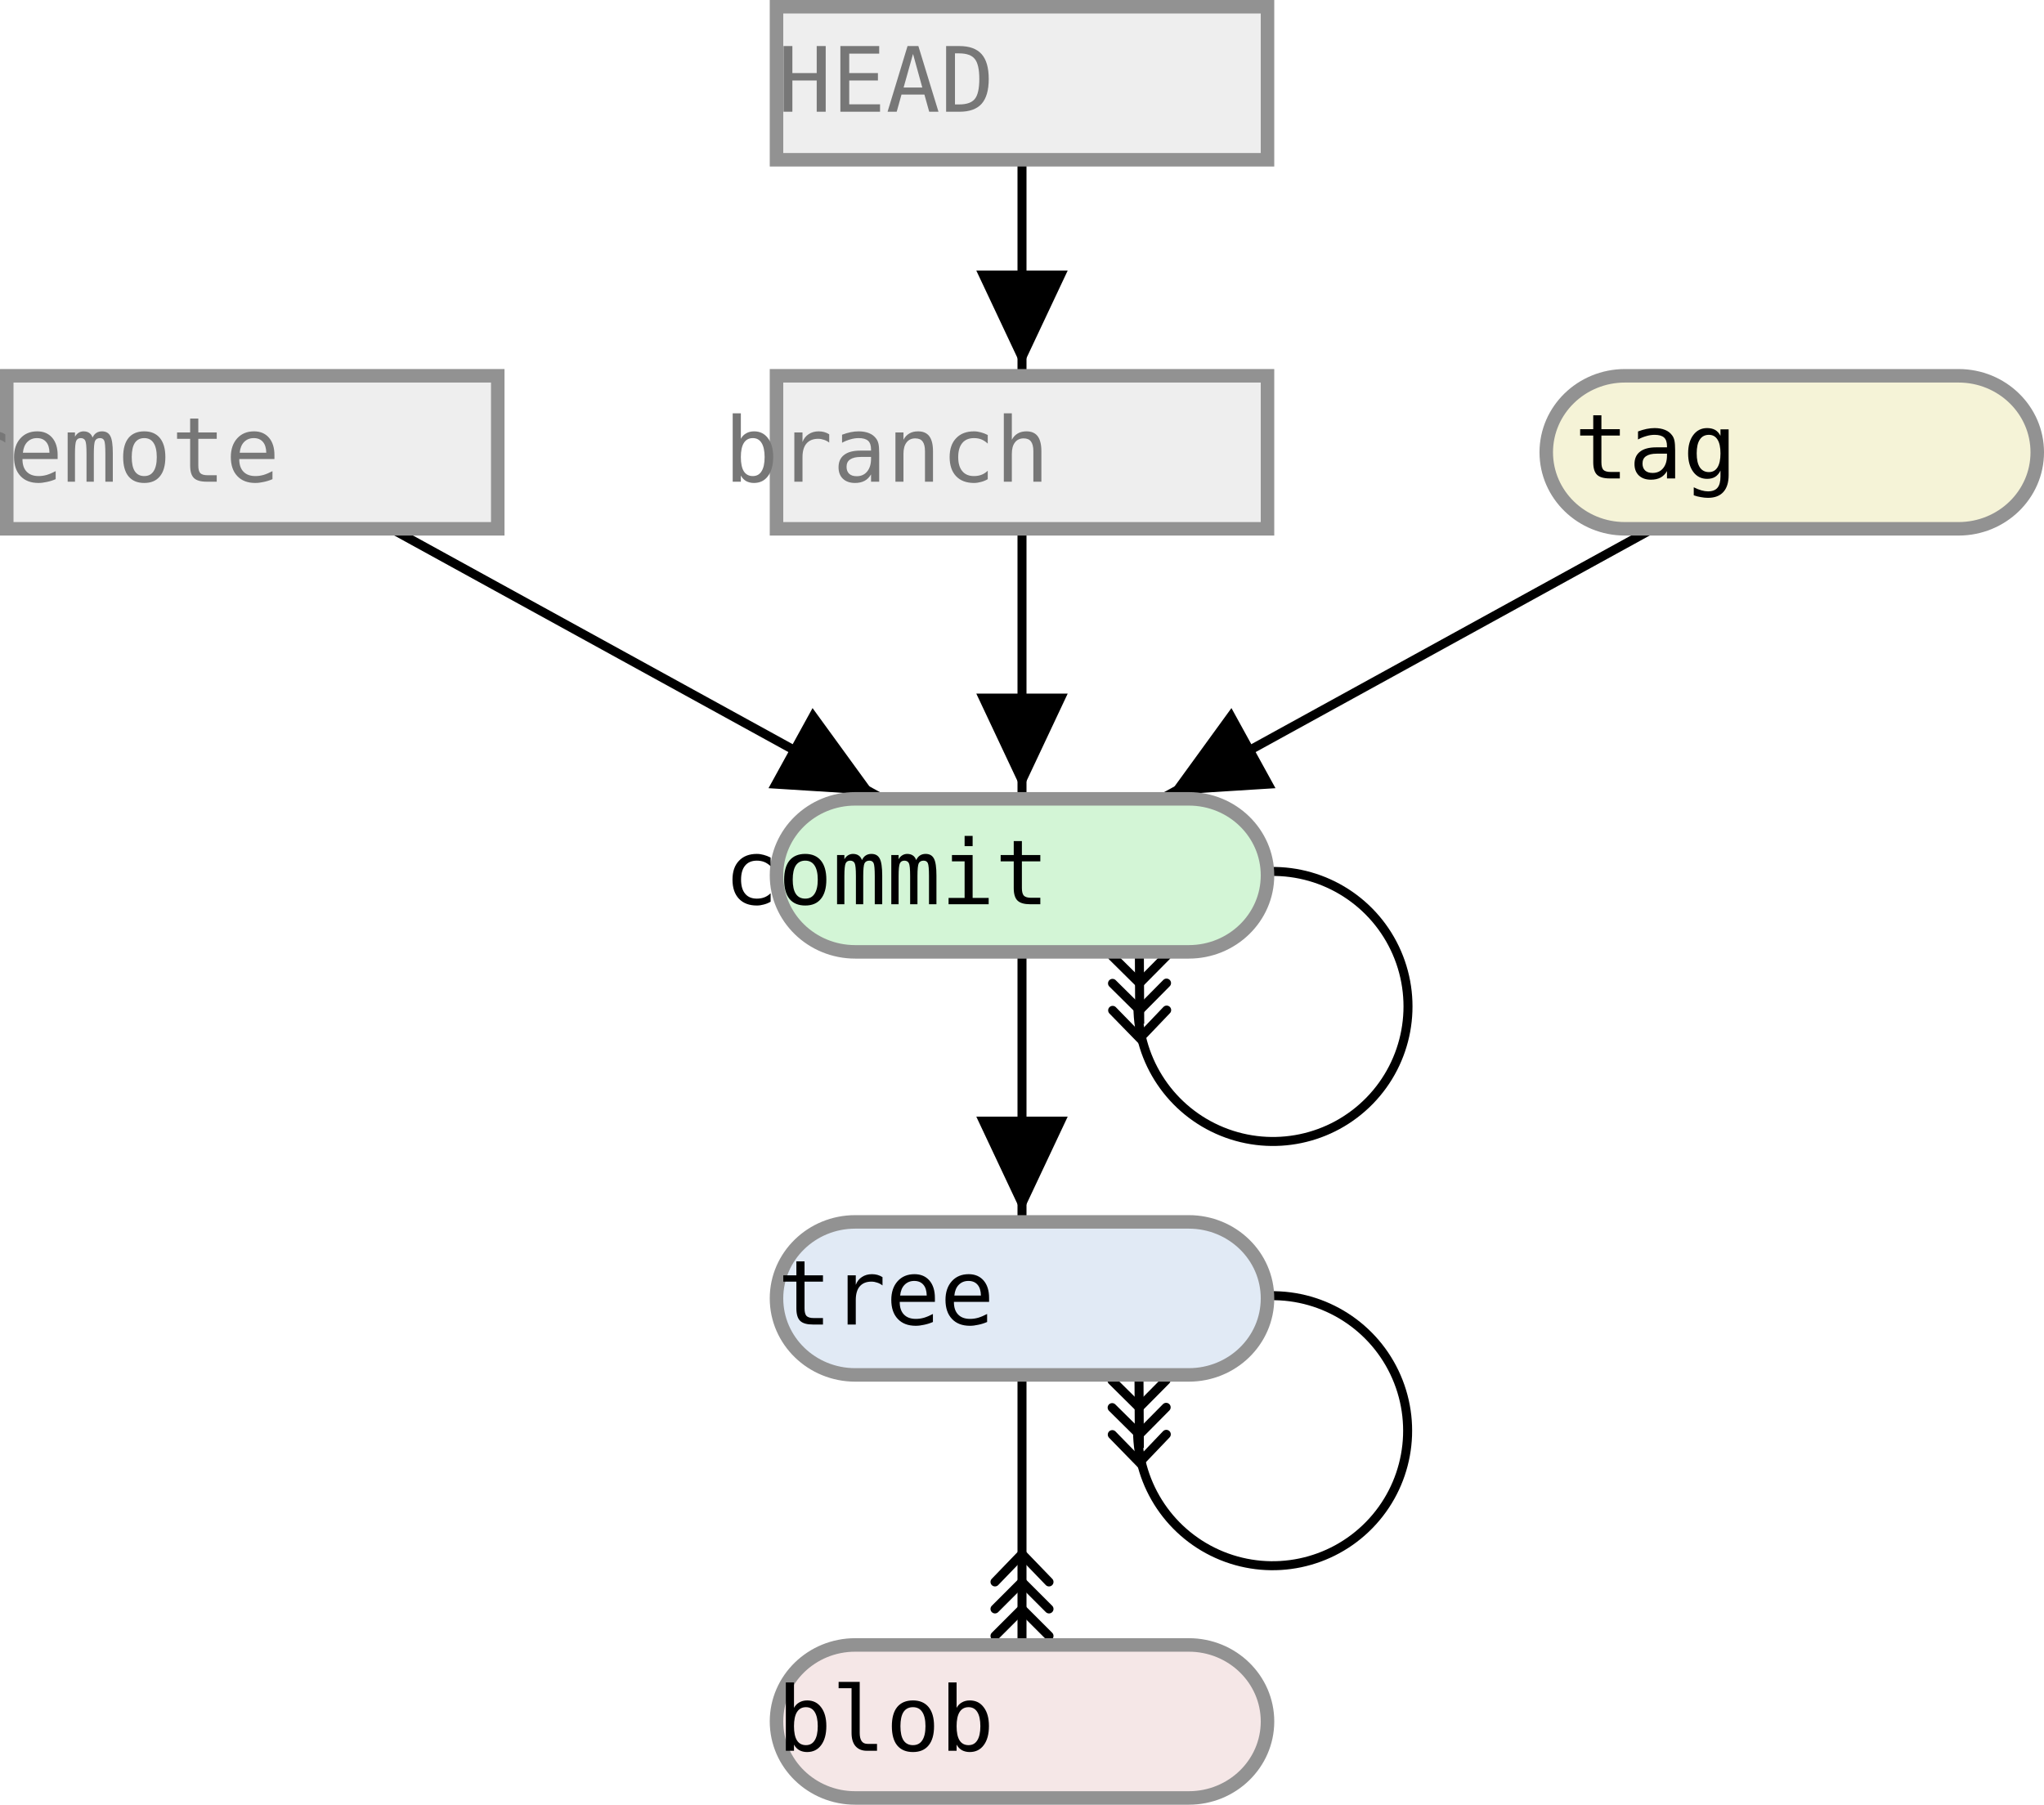
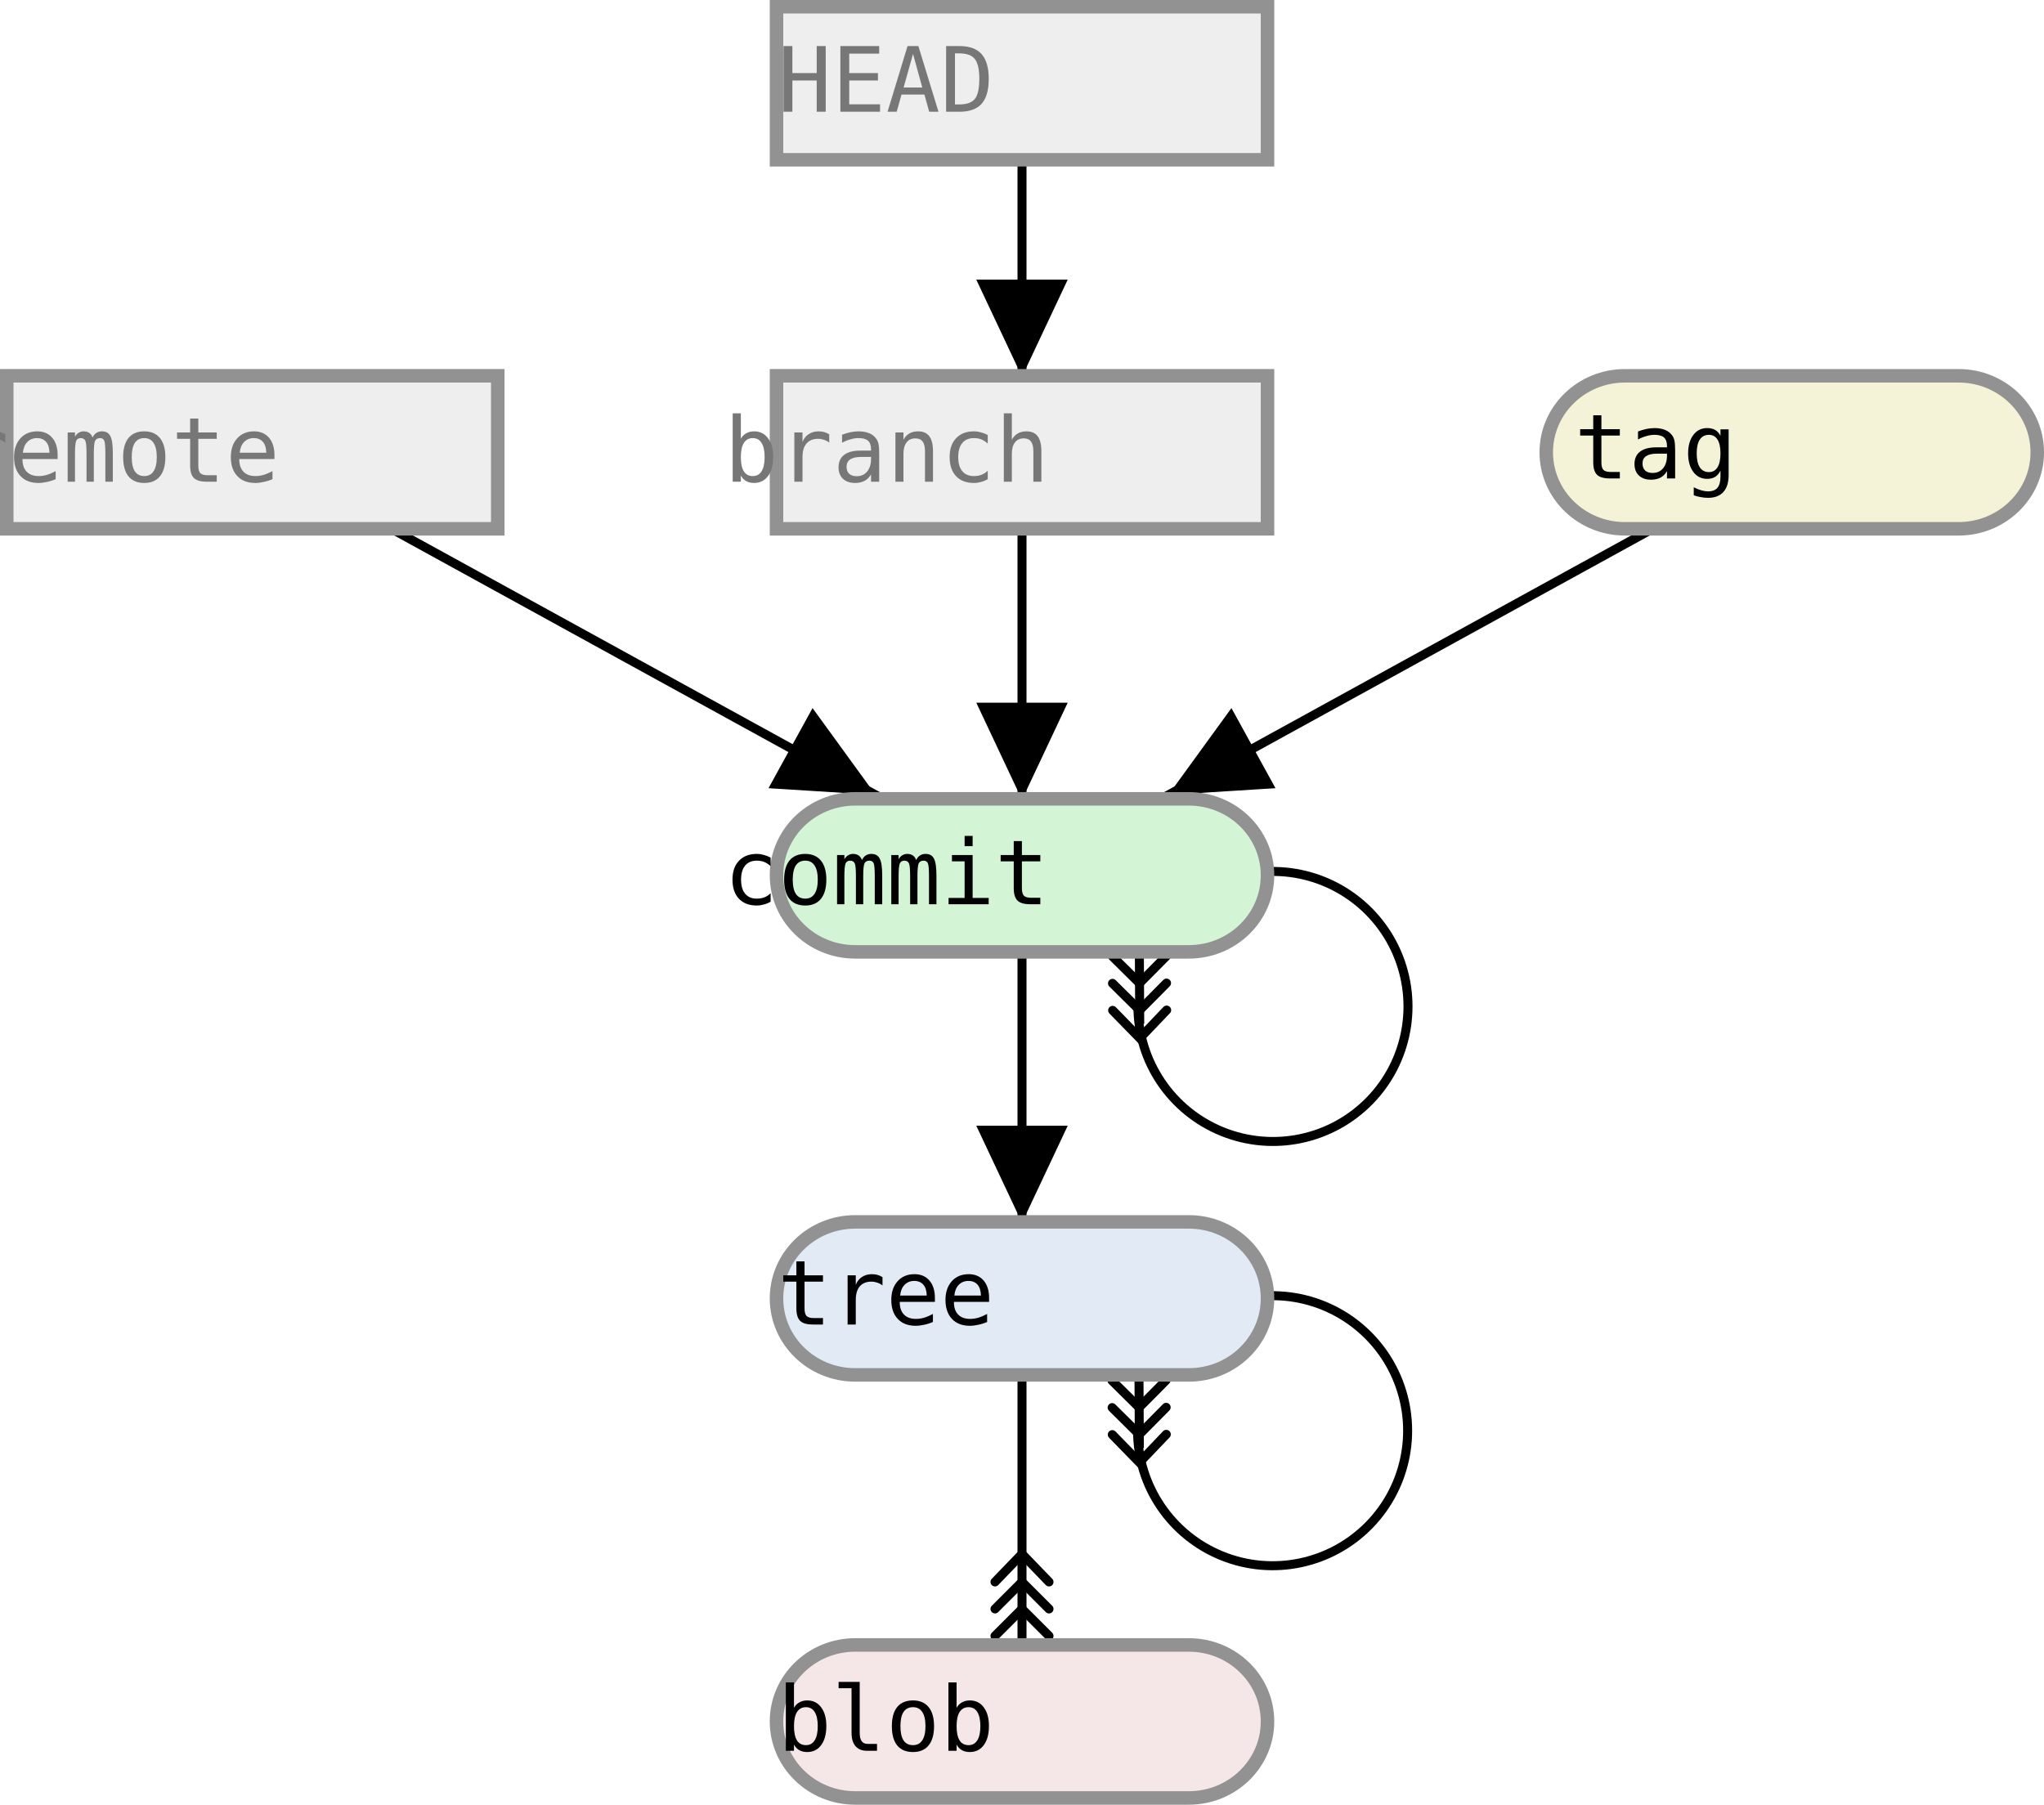
<svg xmlns="http://www.w3.org/2000/svg" width="227.052" height="200.5" version="1.1" id="svg2809" xml:space="preserve">
  <defs id="defs2770">
    <marker style="overflow:visible" id="Tail" refX="4" refY="0" orient="auto-start-reverse" markerWidth="10.33" markerHeight="7" viewBox="0 0 10.33 7" preserveAspectRatio="xMidYMid">
      <path id="tail" style="fill:none;fill-rule:evenodd;stroke:context-stroke;stroke-width:1;stroke-linecap:round" d="m -3,-3 -3.11,3 3.11,3 M -4.0952644e-8,-3 -3,0 -4.0952644e-8,3 M 3,3 -4.0952644e-8,0 3,-3" />
    </marker>
-     <marker style="overflow:visible" id="TriangleStart-0-1-82-4" refX="4" refY="0" orient="auto-start-reverse" markerWidth="10.784" markerHeight="10.155" viewBox="0 0 5.324 6.155" preserveAspectRatio="none">
+     <marker style="overflow:visible" id="TriangleStart-0-1-82-4" refX="3.5" refY="0" orient="auto-start-reverse" markerWidth="10.784" markerHeight="10.155" viewBox="0 0 5.324 6.155" preserveAspectRatio="none">
      <path transform="scale(0.5)" style="fill:context-stroke;fill-rule:evenodd;stroke:context-stroke;stroke-width:1pt" d="M 5.77,0 -2.88,5 V -5 Z" id="path135-8-9-9-3" />
    </marker>
-     <marker style="overflow:visible" id="TriangleStart-0-1-82-7" refX="4" refY="0" orient="auto-start-reverse" markerWidth="10.784" markerHeight="10.155" viewBox="0 0 5.324 6.155" preserveAspectRatio="none">
+     <marker style="overflow:visible" id="TriangleStart-0-1-82-7" refX="3.5" refY="0" orient="auto-start-reverse" markerWidth="10.784" markerHeight="10.155" viewBox="0 0 5.324 6.155" preserveAspectRatio="none">
      <path transform="scale(0.5)" style="fill:context-stroke;fill-rule:evenodd;stroke:context-stroke;stroke-width:1pt" d="M 5.77,0 -2.88,5 V -5 Z" id="path135-8-9-9-8" />
    </marker>
-     <marker style="overflow:visible" id="TriangleStart-0-1-82-8" refX="4" refY="0" orient="auto-start-reverse" markerWidth="10.784" markerHeight="10.155" viewBox="0 0 5.324 6.155" preserveAspectRatio="none">
+     <marker style="overflow:visible" id="TriangleStart-0-1-82-8" refX="3.5" refY="0" orient="auto-start-reverse" markerWidth="10.784" markerHeight="10.155" viewBox="0 0 5.324 6.155" preserveAspectRatio="none">
      <path transform="scale(0.5)" style="fill:context-stroke;fill-rule:evenodd;stroke:context-stroke;stroke-width:1pt" d="M 5.77,0 -2.88,5 V -5 Z" id="path135-8-9-9-84" />
    </marker>
    <marker style="overflow:visible" id="TriangleStart-0-1-82-27" refX="4" refY="0" orient="auto-start-reverse" markerWidth="10.784" markerHeight="10.155" viewBox="0 0 5.324 6.155" preserveAspectRatio="none">
      <path transform="scale(0.5)" style="fill:context-stroke;fill-rule:evenodd;stroke:context-stroke;stroke-width:1pt" d="M 5.77,0 -2.88,5 V -5 Z" id="path135-8-9-9-22" />
    </marker>
    <marker style="overflow:visible" id="TriangleStart-0-1-82-98" refX="4" refY="0" orient="auto-start-reverse" markerWidth="10.784" markerHeight="10.155" viewBox="0 0 5.324 6.155" preserveAspectRatio="none">
      <path transform="scale(0.5)" style="fill:context-stroke;fill-rule:evenodd;stroke:context-stroke;stroke-width:1pt" d="M 5.77,0 -2.88,5 V -5 Z" id="path135-8-9-9-48" />
    </marker>
    <marker style="overflow:visible" id="Tail-1-3" refX="4" refY="0" orient="auto-start-reverse" markerWidth="10.33" markerHeight="7" viewBox="0 0 10.33 7" preserveAspectRatio="xMidYMid">
      <path id="tail-8-5" style="fill:none;fill-rule:evenodd;stroke:context-stroke;stroke-width:1;stroke-linecap:round" d="m -3,-3 -3.11,3 3.11,3 M -4.0952644e-8,-3 -3,0 -4.0952644e-8,3 M 3,3 -4.0952644e-8,0 3,-3" />
    </marker>
    <marker style="overflow:visible" id="Tail-1-3-0" refX="4" refY="0" orient="auto-start-reverse" markerWidth="10.33" markerHeight="7" viewBox="0 0 10.33 7" preserveAspectRatio="xMidYMid">
      <path id="tail-8-5-9" style="fill:none;fill-rule:evenodd;stroke:context-stroke;stroke-width:1;stroke-linecap:round" d="m -3,-3 -3.11,3 3.11,3 M -4.0952644e-8,-3 -3,0 -4.0952644e-8,3 M 3,3 -4.0952644e-8,0 3,-3" />
    </marker>
  </defs>
  <g id="g2660" transform="translate(323.2306,22.93186)">
    <path style="display:inline;fill:none;fill-rule:evenodd;stroke:#000000;stroke-width:1px;stroke-linecap:butt;stroke-linejoin:miter;stroke-dasharray:none;stroke-dashoffset:0;stroke-opacity:1;marker-end:url(#Tail-1-3)" d="m -196.627,90.813 -0.044,-8.511" id="a_1-1-6-9-9-7-6" />
    <path style="fill:none;stroke:#000000;stroke-width:1;stroke-dasharray:none;stroke-opacity:1" id="path466-2" d="m -182.137,73.887 a 15,15 0 0 1 14.073,9.031 15,15 0 0 1 -3.03,16.445 15,15 0 0 1 -16.367,3.423 15,15 0 0 1 -9.365,-13.853" />
  </g>
  <g id="g2660-3" transform="translate(323.1896,70.06479)">
    <path style="display:inline;fill:none;fill-rule:evenodd;stroke:#000000;stroke-width:1px;stroke-linecap:butt;stroke-linejoin:miter;stroke-dasharray:none;stroke-dashoffset:0;stroke-opacity:1;marker-end:url(#Tail-1-3-0)" d="m -196.627,90.813 -0.044,-8.511" id="a_1-1-6-9-9-7-6-6" />
    <path style="fill:none;stroke:#000000;stroke-width:1;stroke-dasharray:none;stroke-opacity:1" id="path466-2-0" d="m -182.137,73.887 a 15,15 0 0 1 14.073,9.031 15,15 0 0 1 -3.03,16.445 15,15 0 0 1 -16.367,3.423 15,15 0 0 1 -9.365,-13.853" />
  </g>
  <path style="display:inline;fill:#000000;fill-opacity:0;fill-rule:evenodd;stroke:#000000;stroke-width:1px;stroke-linecap:butt;stroke-linejoin:miter;stroke-opacity:1;marker-end:url(#TriangleStart-0-1-82-27)" d="m 183.568,58.75 -54.578,30" id="a_1-1-6-9-61" />
  <path style="display:inline;fill:#000000;fill-opacity:0;fill-rule:evenodd;stroke:#000000;stroke-width:1px;stroke-linecap:butt;stroke-linejoin:miter;stroke-opacity:1;marker-end:url(#TriangleStart-0-1-82-98)" d="m 43.484,58.75 54.578,30" id="a_1-1-6-9-10" />
  <path style="display:inline;fill:none;fill-rule:evenodd;stroke:#000000;stroke-width:1px;stroke-linecap:butt;stroke-linejoin:miter;stroke-opacity:1;marker-end:url(#TriangleStart-0-1-82-4)" d="m 113.526,17.75 v 24" id="a_1-1-6-9-0" />
  <path style="display:inline;fill:none;fill-rule:evenodd;stroke:#000000;stroke-width:1px;stroke-linecap:butt;stroke-linejoin:miter;stroke-opacity:1;marker-end:url(#TriangleStart-0-1-82-7)" d="m 113.526,58.75 v 30" id="a_1-1-6-9-6" />
-   <path style="display:inline;fill:none;fill-rule:evenodd;stroke:#000000;stroke-width:1px;stroke-linecap:butt;stroke-linejoin:miter;stroke-opacity:1;marker-end:url(#TriangleStart-0-1-82-8)" d="m 113.526,105.75 v 30" id="a_1-1-6-9-3" />
+   <path style="display:inline;fill:none;fill-rule:evenodd;stroke:#000000;stroke-width:1px;stroke-linecap:butt;stroke-linejoin:miter;stroke-dasharray:none;stroke-opacity:1;marker-end:url(#TriangleStart-0-1-82-8)" d="m 113.526,105.75 v 30" id="a_1-1-6-9-3" />
  <path style="display:inline;fill:none;fill-rule:evenodd;stroke:#000000;stroke-width:1px;stroke-linecap:butt;stroke-linejoin:miter;stroke-opacity:1;marker-end:url(#Tail)" d="m 113.526,152.75 v 30" id="a_1-1-6-9-9" />
  <g id="g3611" transform="translate(-148.3059,0.75)">
    <rect id="1215" width="54.541" height="17" x="234.562" y="88" rx="8.745" ry="8.5" style="fill:#d3f5d6;stroke:#929292;stroke-width:1.5;stroke-dasharray:none;stroke-opacity:1" />
    <text id="1215_text" x="240.582" y="89.21" style="font-size:10px;font-family:Inconsolata;fill:#cccccc;stroke:#cccccc;stroke-width:0">
      <tspan id="1215_line1" text-anchor="middle" x="261.832" y="99.71" text-align="center" font-family="Inconsolata" font-size="10px" fill="#000000" stroke="#000000">commit</tspan>
    </text>
  </g>
  <g id="g3594" transform="translate(-148.3059,0.75)">
    <rect id="1215-3" width="54.541" height="17" x="234.562" y="135" rx="8.745" ry="8.5" style="fill:#e1eaf5;fill-opacity:1;stroke:#929292;stroke-width:1.5;stroke-dasharray:none;stroke-opacity:1" />
    <text id="1216_text" x="246.769" y="135.905" style="font-size:10px;font-family:Inconsolata;fill:#cccccc;stroke:#cccccc;stroke-width:0">
      <tspan id="1216_line1" text-anchor="middle" x="261.769" y="146.405" text-align="center" font-family="Inconsolata" font-size="10px" fill="#000000" stroke="#000000">tree</tspan>
    </text>
  </g>
  <g id="g3594-8-5" transform="translate(-62.8002,-93.25)" style="fill:#f5f3d7;fill-opacity:1;stroke:#929292;stroke-opacity:1">
    <rect id="1215-3-97-47" width="54.541" height="17" x="234.562" y="135" rx="8.745" ry="8.5" style="fill:#f5f3d7;fill-opacity:1;stroke:#929292;stroke-width:1.5;stroke-dasharray:none;stroke-opacity:1" />
    <text id="1216_text-36-6" x="246.769" y="135.905" style="font-size:10px;font-family:Inconsolata;fill:#000000;fill-opacity:1;stroke:#929292;stroke-width:0;stroke-opacity:1">
      <tspan id="1216_line1-1-5" text-anchor="middle" x="261.769" y="146.405" text-align="center" font-family="Inconsolata" font-size="10px" fill="#000000" stroke="#000000" style="fill:#000000;fill-opacity:1;stroke:#929292;stroke-opacity:1">tag</tspan>
    </text>
  </g>
  <g id="g3577" transform="translate(-148.3059,0.75)">
    <rect id="1215-6" width="54.541" height="17" x="234.562" y="182" rx="8.745" ry="8.5" style="fill:#f5e7e7;fill-opacity:1;stroke:#929292;stroke-width:1.5;stroke-dasharray:none;stroke-opacity:1" />
    <text id="1219_text" x="246.752" y="183.26" style="font-size:10px;font-family:Inconsolata;fill:#cccccc;stroke:#cccccc;stroke-width:0">
      <tspan id="1219_line1" text-anchor="middle" x="261.752" y="193.76" text-align="center" font-family="Inconsolata" font-size="10px" fill="#000000" stroke="#000000">blob</tspan>
    </text>
  </g>
  <g id="g3628" transform="translate(-148.3059,0.75)">
    <rect id="1215-7" width="54.541" height="17" x="234.562" y="41" rx="0" ry="0" style="fill:#eeeeee;fill-opacity:1;stroke:#929292;stroke-width:1.5;stroke-dasharray:none;stroke-opacity:1" />
    <text id="1227_text" x="246.872" y="42.265" style="font-size:10px;font-family:Inconsolata;fill:#cccccc;stroke:#cccccc;stroke-width:0">
      <tspan id="1227_line1" text-anchor="middle" x="261.872" y="52.765" text-align="center" font-family="Inconsolata" font-size="10px" fill="#777777" stroke="#777777">branch</tspan>
    </text>
  </g>
  <g id="g3628-0" transform="translate(-233.8117,0.75)">
    <rect id="1215-7-6" width="54.541" height="17" x="234.562" y="41" rx="0" ry="0" style="fill:#eeeeee;fill-opacity:1;stroke:#929292;stroke-width:1.5;stroke-dasharray:none;stroke-opacity:1" />
    <text id="1227_text-2" x="246.872" y="42.265" style="font-size:10px;font-family:Inconsolata;fill:#cccccc;stroke:#cccccc;stroke-width:0">
      <tspan id="1227_line1-6" text-anchor="middle" x="261.872" y="52.765" text-align="center" font-family="Inconsolata" font-size="10px" fill="#777777" stroke="#777777">remote</tspan>
    </text>
  </g>
  <g id="g3645" transform="translate(-148.3059,0.75)">
    <rect id="1215-5" width="54.541" height="17" x="234.562" y="-3.8146972e-08" rx="0" ry="0" style="fill:#eeeeee;fill-opacity:1;stroke:#929292;stroke-width:1.5;stroke-dasharray:none;stroke-opacity:1" />
    <text id="1228_text" x="251.762" y="1.165" style="font-size:10px;font-family:Inconsolata;fill:#cccccc;stroke:#cccccc;stroke-width:0">
      <tspan id="1228_line1" text-anchor="middle" x="261.762" y="11.665" text-align="center" font-family="Inconsolata" font-size="10px" fill="#777777" stroke="#777777">HEAD</tspan>
    </text>
  </g>
</svg>
